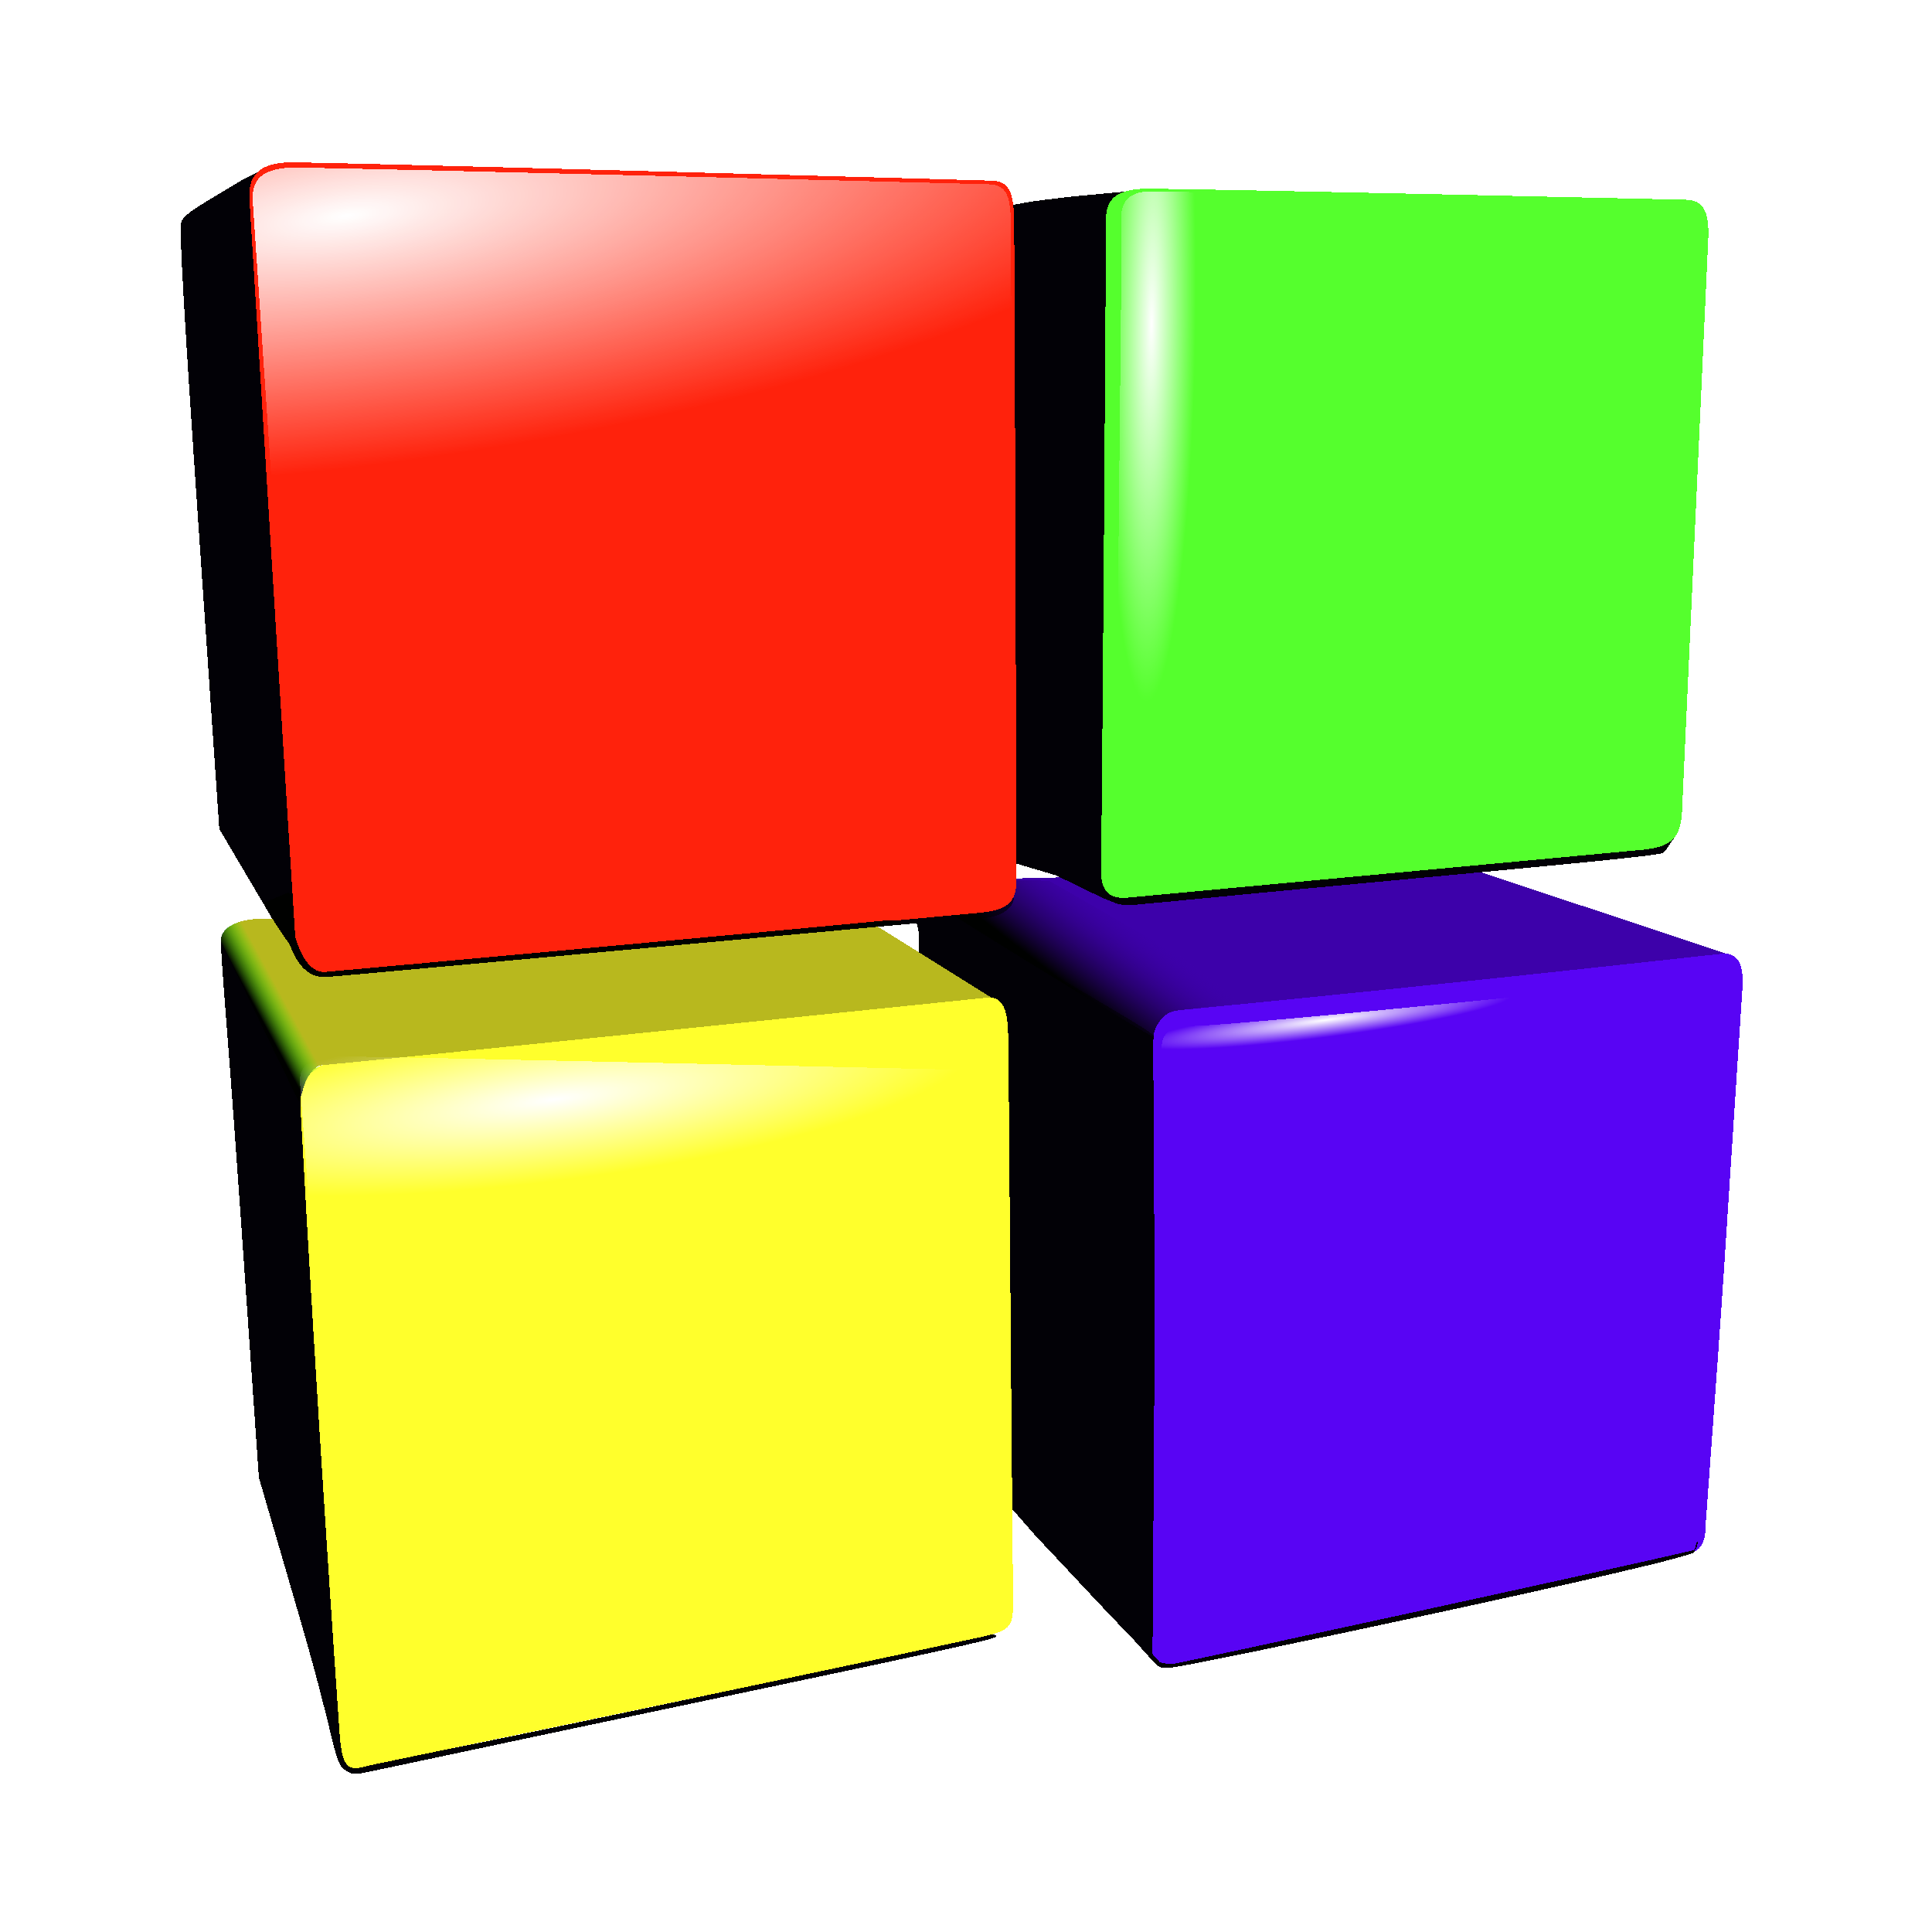
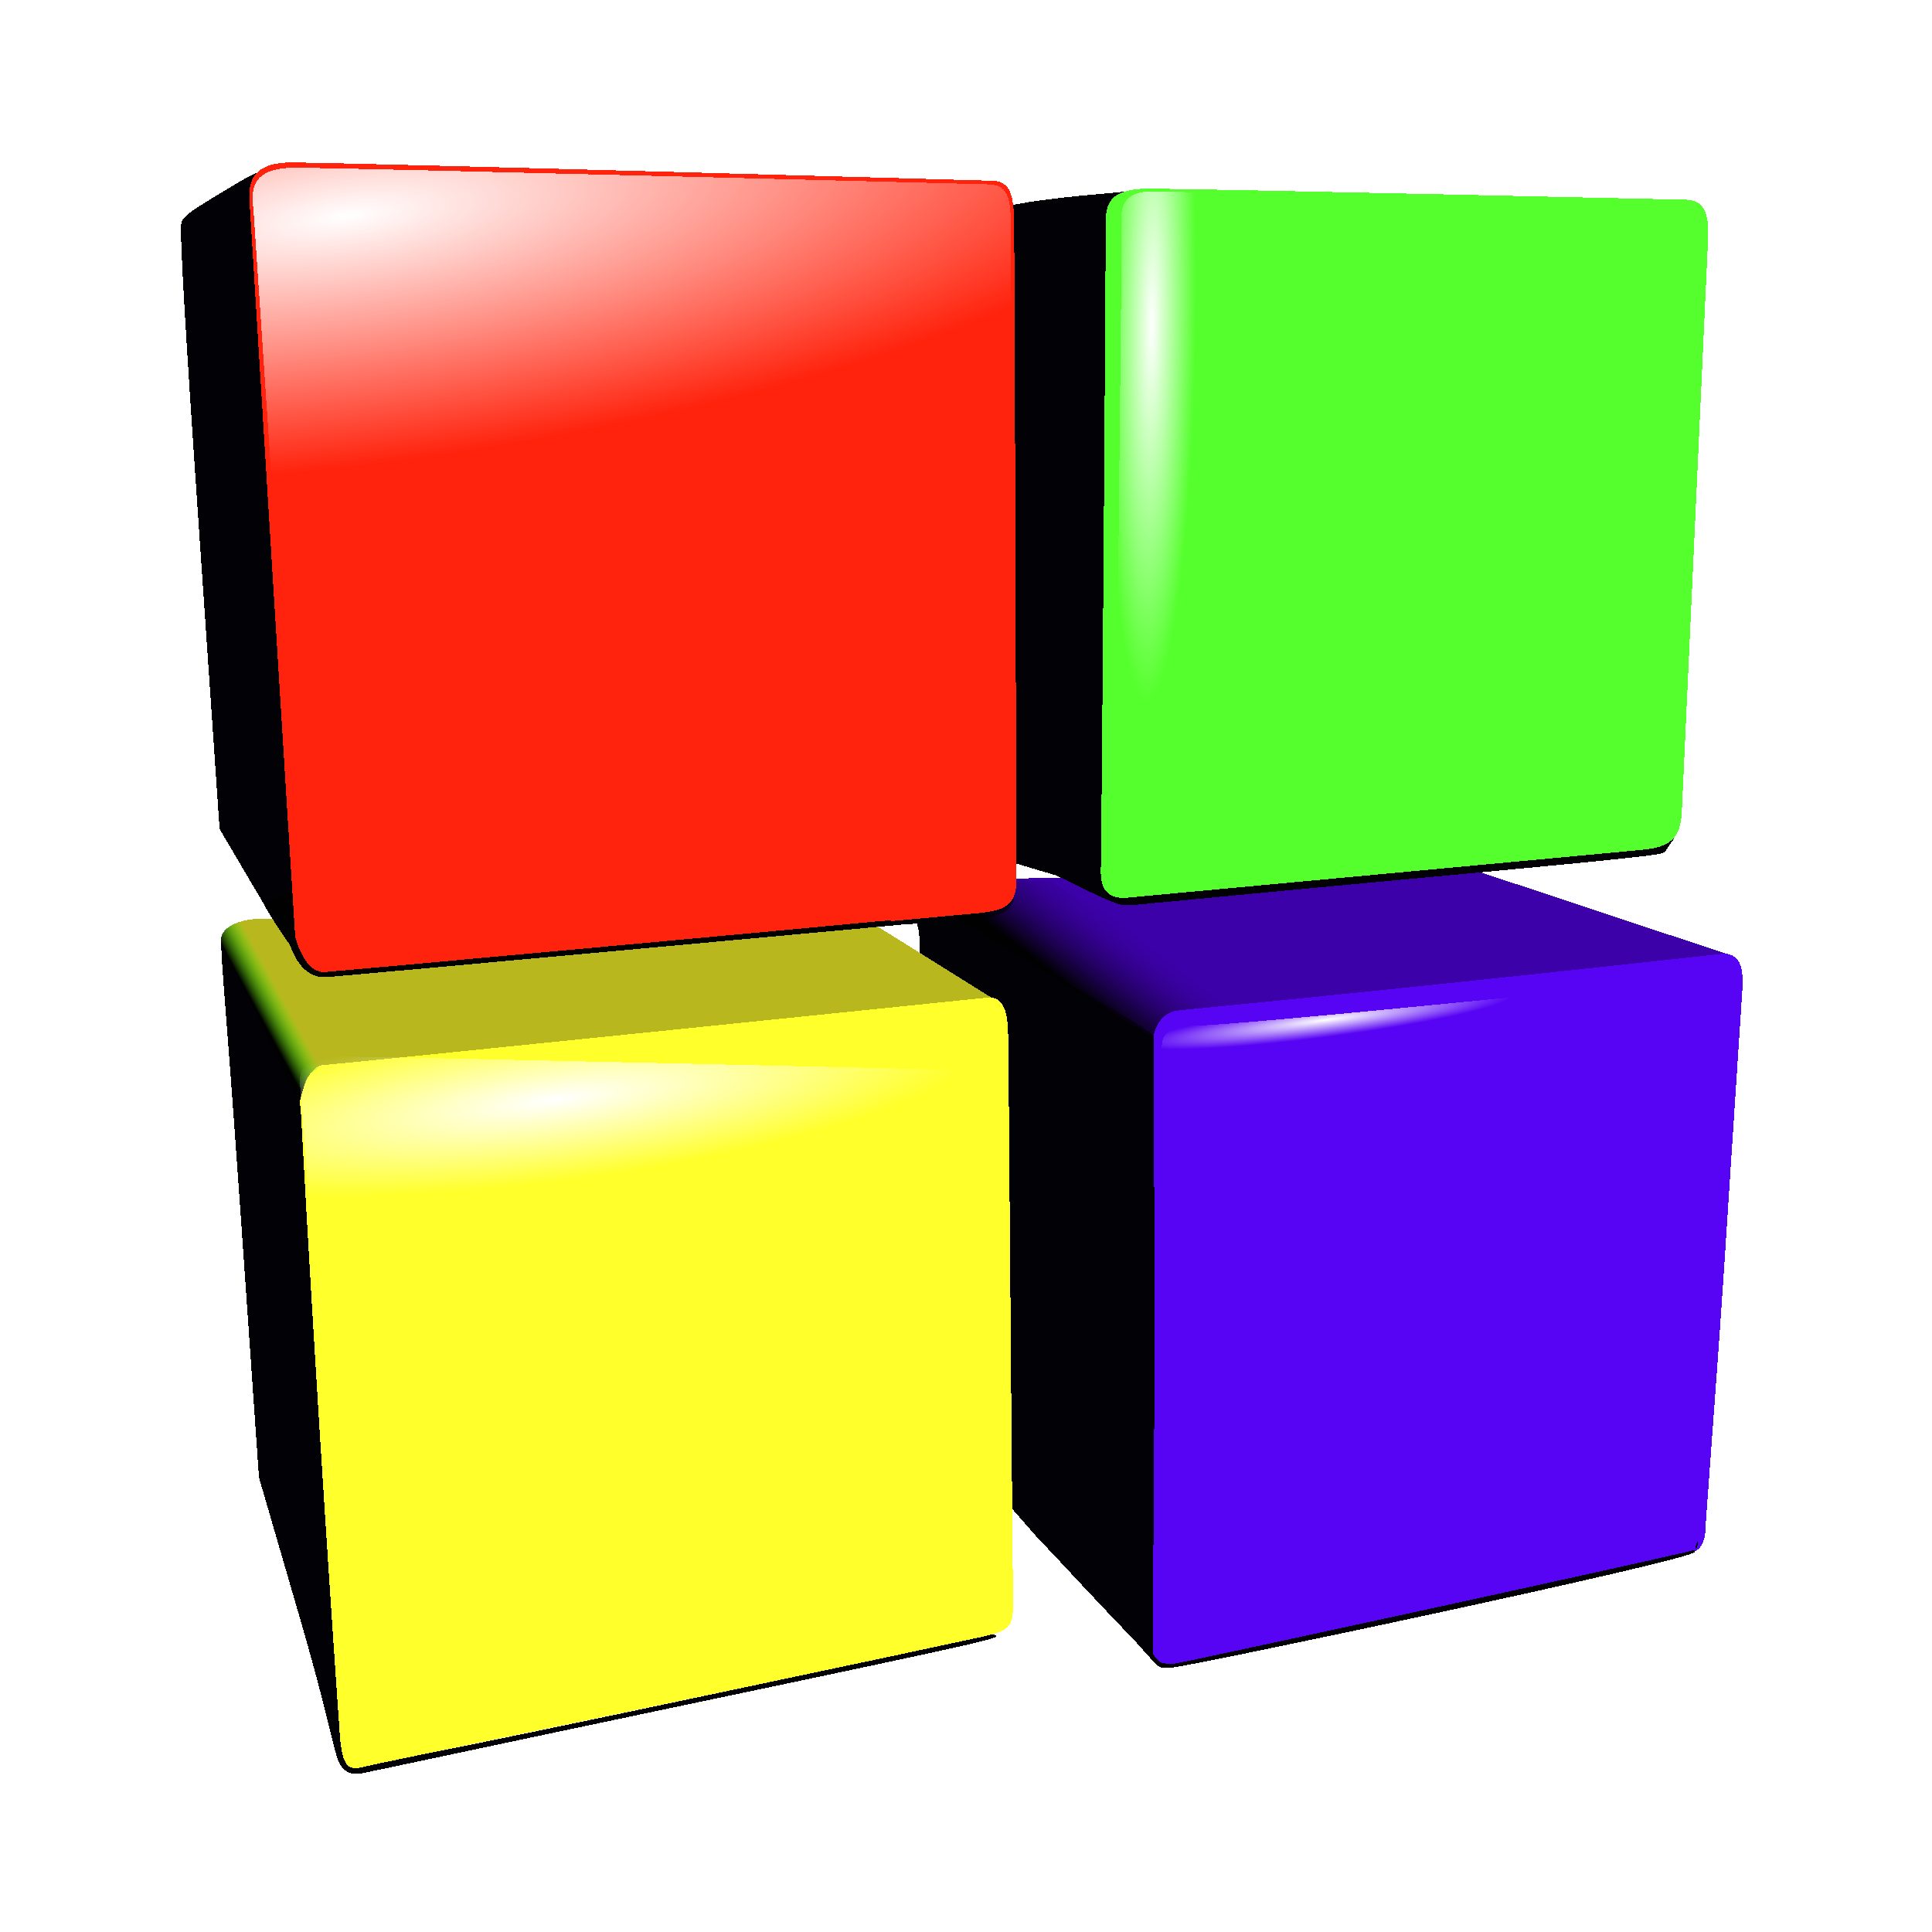
- <svg xmlns="http://www.w3.org/2000/svg" xmlns:xlink="http://www.w3.org/1999/xlink" width="32" height="32" viewBox="0 0 8.467 8.467" shape-rendering="crispEdges">
+ <svg xmlns="http://www.w3.org/2000/svg" xmlns:xlink="http://www.w3.org/1999/xlink" width="32" height="32" shape-rendering="crispEdges" version="1.1" viewBox="0 0 8.467 8.467">
  <defs>
-     <linearGradient xlink:href="#a" id="e" gradientUnits="userSpaceOnUse" gradientTransform="translate(-106.577 44.407)" x1="513.236" y1="342.127" x2="531.86" y2="317.98" />
-     <linearGradient id="a">
-       <stop offset="0" style="stop-color:#000100;stop-opacity:1" />
-       <stop offset="1" style="stop-color:#3d01aa;stop-opacity:0" />
+     <linearGradient id="e" x1="513.2" x2="531.9" y1="342.1" y2="318" gradientTransform="translate(-106.6 44.41)" gradientUnits="userSpaceOnUse">
+       <stop stop-color="#000100" offset="0" />
+       <stop stop-color="#3d01aa" stop-opacity="0" offset="1" />
    </linearGradient>
-     <linearGradient xlink:href="#b" id="f" gradientUnits="userSpaceOnUse" gradientTransform="translate(-107.132 44.407)" x1="259.742" y1="349.774" x2="251.401" y2="354.288" />
-     <linearGradient id="b">
-       <stop offset="0" style="stop-color:#0f0;stop-opacity:0" />
-       <stop offset="1" style="stop-color:#000100;stop-opacity:1" />
+     <linearGradient id="f" x1="259.7" x2="251.4" y1="349.8" y2="354.3" gradientTransform="translate(-107.1 44.41)" gradientUnits="userSpaceOnUse">
+       <stop stop-color="#0f0" stop-opacity="0" offset="0" />
+       <stop stop-color="#000100" offset="1" />
    </linearGradient>
    <linearGradient id="c">
-       <stop offset="0" style="stop-color:#fff;stop-opacity:1" />
-       <stop style="stop-color:#fff;stop-opacity:0" offset=".509" />
-       <stop offset="1" style="stop-color:#fff;stop-opacity:0" />
+       <stop stop-color="#fff" offset="0" />
+       <stop stop-color="#fff" stop-opacity="0" offset=".509" />
+       <stop stop-color="#fff" stop-opacity="0" offset="1" />
    </linearGradient>
    <linearGradient id="d">
-       <stop offset="0" style="stop-color:#fff;stop-opacity:1" />
-       <stop offset="1" style="stop-color:#fff;stop-opacity:0" />
+       <stop stop-color="#fff" offset="0" />
+       <stop stop-color="#fff" stop-opacity="0" offset="1" />
    </linearGradient>
-     <radialGradient xlink:href="#c" id="g" gradientUnits="userSpaceOnUse" gradientTransform="matrix(5.05059 -.64917 .21134 1.39172 -1581.796 200.915)" cx="342.688" cy="113.357" fx="342.688" fy="113.357" r="114.916" />
-     <radialGradient xlink:href="#c" id="h" gradientUnits="userSpaceOnUse" gradientTransform="matrix(-.06984 3.41317 -.17197 -.0032 499.214 -1038.188)" cx="277.935" cy="-297.529" fx="277.935" fy="-297.529" r="114.916" />
-     <radialGradient xlink:href="#d" id="i" gradientUnits="userSpaceOnUse" gradientTransform="matrix(.15673 .0021 -.01807 1.34657 424.059 -15.43)" cx="101.586" cy="138.84" fx="101.586" fy="138.84" r="92.157" />
-     <radialGradient xlink:href="#d" id="j" gradientUnits="userSpaceOnUse" gradientTransform="matrix(.02975 .23338 -1.2134 .15469 850.881 343.274)" cx="23.185" cy="503.217" fx="23.185" fy="503.217" r="113.251" />
-     <radialGradient xlink:href="#d" id="k" gradientUnits="userSpaceOnUse" gradientTransform="matrix(.00842 .06495 -.7117 .09224 856.078 377.63)" cx="-364.475" cy="503.541" fx="-364.475" fy="503.541" r="85.496" />
+     <radialGradient id="g" cx="342.7" cy="113.4" r="114.9" gradientTransform="matrix(5.051 -.6492 .2113 1.392 -1582 200.9)" gradientUnits="userSpaceOnUse" xlink:href="#c" />
+     <radialGradient id="h" cx="277.9" cy="-297.5" r="114.9" gradientTransform="matrix(-.06984 3.413 -.172 -.0032 499.2 -1038)" gradientUnits="userSpaceOnUse" xlink:href="#c" />
+     <radialGradient id="i" cx="101.6" cy="138.8" r="92.16" gradientTransform="matrix(.1567 .0021 -.01807 1.347 424.1 -15.43)" gradientUnits="userSpaceOnUse" xlink:href="#d" />
+     <radialGradient id="j" cx="23.18" cy="503.2" r="113.3" gradientTransform="matrix(.02975 .2334 -1.213 .1547 850.9 343.3)" gradientUnits="userSpaceOnUse" xlink:href="#d" />
+     <radialGradient id="k" cx="-364.5" cy="503.5" r="85.5" gradientTransform="matrix(.00842 .06495 -.7117 .09224 856.1 377.6)" gradientUnits="userSpaceOnUse" xlink:href="#d" />
  </defs>
-   <g style="stroke-width:.748;shape-rendering:crispEdges">
-     <path style="opacity:.99;fill:#5702f4;fill-opacity:1;fill-rule:evenodd;stroke:none;stroke-width:.748px;stroke-linecap:butt;stroke-linejoin:miter;stroke-opacity:1" d="M437.333 410.952c-.294-4.808.575-13.255 9.493-14.211 78.395-8.372 171.97-18.438 171.97-18.438 8.368 0 13.635-1.195 12.747 12.184-7.222 108.852-5.043 80.88-11.982 174.69.05 7.752-2.175 9.637-5.507 10.375-85.302 18.885-48.94 11.38-166.341 36.36-6.854 1.444-10.622 4.014-10.55-9.972.588-114.953.295-66.735.17-190.988z" transform="matrix(.01334 0 0 .01334 -.789 -.871)" />
-     <path d="M437.965 405.961s1.131-8.06 8.188-8.743c88.964-8.596 179.849-18.734 179.849-18.734l-84.513-28.032-168.47 3.886s-16.825 1.115-13.044 3.608c30.698 20.238 78.268 48.293 77.99 48.015z" style="opacity:1;fill:#3d01aa;fill-opacity:1;fill-rule:evenodd;stroke:none;stroke-width:.748px;stroke-linecap:butt;stroke-linejoin:miter;stroke-opacity:1" transform="matrix(.01334 0 0 .01334 -.789 -.871)" />
-     <path d="M171.761 646.177c-2.99-2.969-2.69-10.045-14.189-49.528L144.19 550.7l-6.122-87.865c-5.663-81.29-7.229-88.243-5.755-90.493.877-1.338 2.706-2.911 2.91-2.898.399.027 6.162 11.838 12.025 25.437 8.206 19.03 10.669 24.928 10.692 28.391.017 2.475 2.532 42.234 5.59 87.334 3.056 45.1 6.252 92.35 7.1 105 .85 12.65 1.677 24.065 2.036 25.316.254.884 3.144 4.981 6.86 4.176 19.243-4.168-13.379 3.757 133.818-27.52 45.85-9.742 70.936-17.054 72.564-15.26 1.069 1.178 10.204-.422-107.7 24.338-53.558 11.248-99.31 21.102-100.577 21.235-1.862.197-3.397.506-5.87-1.715zm260.15-41.82a1484.999 1484.999 0 0 1-16.83-17.75c-4.6-4.95-11.565-12.375-15.477-16.5l-8.777-9.997-2.173-79.645c.045-78.464-2.255-82.233-4.017-84.183-1.015-1.122-3.384-2.999-11.032-7.562l-12.518-8.852v-6.431c0-2.316-.77-4.7-.79-4.7-5.591.16-3.87.063-8.25.429-12.404 1.034-127.881 12.064-184.209 16.941-9.701.84-5.37 4.071-27.52-33l-9.126-15.5-6.752-98.232c-4.778-69.523-6.468-99.038-5.782-100.988.949-2.7 4.317-4.517 18.79-13.235 7.318-4.407 14.735-6.244 13.02-6.03-2.592.323-5.24 55.146-1.4 114.525 3.84 59.378 7.496 116.06 8.124 125.96 1.243 19.595 1.955 21.699 7.77 22.97 3.555.777 223.554-18.07 225.447-20.922 2.08-3.135 2.5-.7.392 1.814-1.933 2.303-6.498 3.624-10.964 3.633-1.512.003-2.745.343-2.739.755.012.813 8.265 5.881 39.99 24.56 11.274 6.638 21.01 12.41 20.991 13.13-.201 7.452.327 44.513.372 102.093l-.676 101.033 2.344 2.62c1.788.736 3.664.606 4.515.606 1.265 0 147.291-31.668 170.953-37.364 1.864-.449 1.415-6.327.194.606-.47 2.67-167.254 37.966-171.779 37.966-4.774 0-2.638 1.723-12.091-8.75zm-8.879-243.407c-2.75-1.095-9.988-4.698-16.764-8.007l-17.314-5.183.319-107.383.318-107.383 7.496-1.31c1.375-.262 6.775-.969 12-1.57 5.225-.602 16.48-1.52 18.295-1.74 2.789-.34 3.213-.129 2.74 1.364-.96 3.022-6.876 36.52-7.175 132.577l-.288 92.708 2.203 2.345 2.203 2.345 15.261-1.332c76.083-6.64 164.256-15.87 165.641-16.95 1.451-1.133 1.472-1.077.202.54-.78.992-1.68 2.96-2.68 3.496-1.937 1.037-30.684 3.664-115.902 11.607-29.15 2.717-42.853 4.13-57 5.403-5.498.5-6.303-.232-9.555-1.527z" style="fill:#020106;stroke-width:.748" transform="matrix(.01334 0 0 .01334 -.789 -.871)" />
-     <path d="M157.846 428.993c-.295-4.808.575-13.256 9.493-14.212 78.395-8.372 215.266-22.046 215.266-22.046 5.593 0 7.556 2.944 7.752 12.462.22 10.603.785 99.476 1.617 186.902.05 7.752-1.359 9.011-10.224 10.93-34.814 7.536-81.69 17.486-199.647 41.91-6.854 1.445-10.402 4.258-11.383-9.97-1.07-15.316-7.476-106.702-12.874-205.976z" style="opacity:1;fill:#ffff2c;fill-opacity:1;fill-rule:evenodd;stroke:none;stroke-width:.748px;stroke-linecap:butt;stroke-linejoin:miter;stroke-opacity:1" transform="matrix(.01334 0 0 .01334 -.789 -.871)" />
-     <path style="opacity:1;fill:url(#e);fill-opacity:1;fill-rule:evenodd;stroke:none;stroke-width:.748px;stroke-linecap:butt;stroke-linejoin:miter;stroke-opacity:1" d="M437.965 405.961s1.138-7.99 8.188-8.743c12.917-1.38 16.375-2.22 26.367-3.053.376.176-68.693-39.55-68.693-39.55l-30.807-.277s-16.826 1.115-13.045 3.608c30.698 20.238 78.268 48.293 77.99 48.015z" transform="matrix(.01334 0 0 .01334 -.789 -.871)" />
-     <path style="fill:#b8b81e;fill-opacity:1;fill-rule:evenodd;stroke:none;stroke-width:.748px;stroke-linecap:butt;stroke-linejoin:miter;stroke-opacity:1" d="M157.86 426.406s1.957-10.919 7.369-11.196c4.592-.236 219.448-22.294 219.448-22.294l-43.575-27.199-193.448 1.388s-15.3-1.087-15.911 7.405c-.027.367 26.394 52.173 26.117 51.896z" transform="matrix(.01334 0 0 .01334 -.789 -.871)" />
-     <path style="fill:#000100;fill-opacity:1;fill-rule:evenodd;stroke:none;stroke-width:.748px;stroke-linecap:butt;stroke-linejoin:miter;stroke-opacity:1" d="M145.609 361.996s5.986 10.892 13.836 20.214l11.775-8.635-17.27-15.112z" transform="matrix(.01334 0 0 .01334 -.789 -.871)" />
-     <path style="fill:#ff220c;fill-opacity:1;fill-rule:evenodd;stroke:none;stroke-width:.748px;stroke-linecap:butt;stroke-linejoin:miter;stroke-opacity:1" d="M141.193 132.575c-.294-4.808-1.472-14.032 13.934-13.934 21.98.139 229.42 5.986 229.42 5.986 5.594 0 7.556 2.944 7.753 12.462.22 10.603.785 217.155.785 217.155 0 7.752-3.14 10.046-12.168 10.93-11.778 1.151-213.524 19.428-213.524 19.428-4.121.393-10.401.65-11.383-13.579-1.07-15.315-14.414-231.874-14.817-238.448z" transform="matrix(.01334 0 0 .01334 -.789 -.871)" />
-     <path style="fill:url(#f);fill-opacity:1;fill-rule:evenodd;stroke:none;stroke-width:.15;stroke-linecap:butt;stroke-linejoin:miter;stroke-miterlimit:4;stroke-dasharray:none;stroke-opacity:1" d="M172.876 414.389c-13.877 1.526-12.557 3.924-15.435 12.99-.043.136-25.723-52.771-25.723-52.771s-1.661-8.539 18.687-7.428c.021 0 22.472 47.209 22.472 47.209z" transform="matrix(.01334 0 0 .01334 -.789 -.871)" />
-     <path d="M422.425 141.407c0-6.967-1.08-14.229 14.326-14.13 21.98.138 176.04 3.63 176.04 3.63 5.593 0 7.989 3.344 7.555 12.855-.564 12.369-8.635 188.501-8.635 188.501-.49 8.636-3.925 11.322-12.953 12.206-11.777 1.152-167.796 15.602-167.796 15.602-3.435.392-10.304 1.238-10.108-8.87.299-15.35 1.679-198.51 1.57-209.794z" style="opacity:1;fill:#55ff2d;fill-opacity:1;fill-rule:evenodd;stroke:none;stroke-width:.748px;stroke-linecap:butt;stroke-linejoin:miter;stroke-opacity:1" transform="matrix(.01334 0 0 .01334 -.789 -.871)" />
-     <path d="M142.294 133.068c-.292-4.384-1.46-12.796 13.81-12.706 21.787.126 227.4 5.458 227.4 5.458 5.544 0 7.49 2.685 7.684 11.364.219 9.669.778 198.024.778 198.024 0 7.07-3.112 9.162-12.06 9.967-11.674 1.05-211.643 17.717-211.643 17.717-4.085.358-10.31.593-11.283-12.382-1.061-13.967-14.287-211.447-14.686-217.442z" style="fill:url(#g);fill-opacity:1;fill-rule:evenodd;stroke:none;stroke-width:.748px;stroke-linecap:butt;stroke-linejoin:miter;stroke-opacity:1" transform="matrix(.01334 0 0 .01334 -.789 -.871)" />
-     <path style="fill:url(#h);fill-opacity:1;fill-rule:evenodd;stroke:none;stroke-width:.748px;stroke-linecap:butt;stroke-linejoin:miter;stroke-opacity:1" d="M424.279 141.395c-.292-4.385-1.46-12.796 13.811-12.707 21.786.126 227.4 5.458 227.4 5.458 5.543 0 7.489 2.685 7.683 11.365.22 9.668.778 198.024.778 198.024 0 7.069-3.112 9.161-12.06 9.966-11.674 1.051-211.643 17.718-211.643 17.718-4.085.358-10.31.592-11.283-12.383-1.061-13.966-14.287-211.447-14.686-217.441z" transform="matrix(.01334 0 0 .01334 -.789 -.871)" />
-     <path style="fill:#000100;fill-opacity:1;fill-rule:evenodd;stroke:none;stroke-width:.748px;stroke-linecap:butt;stroke-linejoin:miter;stroke-opacity:1" d="M155.702 371.268s2.776 13.877 10.27 13.322c7.493-.555 173.742-15.82 181.514-16.653 7.771-.832 7.771 1.11 7.771 1.11s-177.906 16.376-188.73 17.208c-10.825.833-13.322-14.987-13.322-14.987z" transform="matrix(.01334 0 0 .01334 -.789 -.871)" />
-     <path style="fill:url(#i);fill-opacity:1;fill-rule:evenodd;stroke:none;stroke-width:.748px;stroke-linecap:butt;stroke-linejoin:miter;stroke-opacity:1" d="M427.572 139.56c-.215-3.943-1.076-11.508 10.19-11.427 16.074.113 167.776 4.909 167.776 4.909 4.09 0 5.526 2.414 5.67 10.22.16 8.696.573 178.091.573 178.091 0 6.358-2.296 8.24-8.898 8.964-8.613.945-156.15 15.934-156.15 15.934-3.015.322-19.82 2.198-20.537-9.471-.783-12.56 1.67-191.828 1.376-197.22z" transform="matrix(.01334 0 0 .01334 -.789 -.871)" />
-     <path d="M157.823 422.661c-.265-3.562-1.323-10.395 12.522-10.323 19.753.103 206.178 4.435 206.178 4.435 5.026 0 6.79 2.18 6.966 9.232.199 7.855.706 160.877.706 160.877 0 5.743-2.822 7.442-10.935 8.097-10.585.853-191.892 14.393-191.892 14.393-3.703.291-9.347.482-10.23-10.06-.962-11.346-12.953-171.78-13.315-176.65z" style="fill:url(#j);fill-opacity:1;fill-rule:evenodd;stroke:none;stroke-width:.748px;stroke-linecap:butt;stroke-linejoin:miter;stroke-opacity:1" transform="matrix(.01334 0 0 .01334 -.789 -.871)" />
-     <path style="fill:url(#k);fill-opacity:1;fill-rule:evenodd;stroke:none;stroke-width:.748px;stroke-linecap:butt;stroke-linejoin:miter;stroke-opacity:1" d="M440.887 411.74c-.2-3.242-.999-9.46 9.453-9.393 14.912.093 170.082-15.949 170.082-15.949 3.794 0 5.126 1.985 5.259 8.4.15 7.148-13.9 166.364-13.9 166.364 0 5.225-2.13 6.772-8.255 7.367-7.99.777-149.305 34.19-149.305 34.19-9.457 16.918-7.057.438-7.722-9.153-.727-10.324-5.34-177.395-5.612-181.827z" transform="matrix(.01334 0 0 .01334 -.789 -.871)" />
+   <g shape-rendering="crispEdges" stroke-width=".748">
+     <path transform="matrix(.01334 0 0 .01334 -.789 -.871)" d="m437.3 411c-0.294-4.808 0.575-13.26 9.493-14.21 78.4-8.372 172-18.44 172-18.44 8.368 0 13.64-1.195 12.75 12.18-7.222 108.9-5.043 80.88-11.98 174.7 0.05 7.752-2.175 9.637-5.507 10.38-85.3 18.88-48.94 11.38-166.3 36.36-6.854 1.444-10.62 4.014-10.55-9.972 0.588-115 0.295-66.74 0.17-191z" fill="#5702f4" fill-rule="evenodd" opacity=".99" />
+     <path transform="matrix(.01334 0 0 .01334 -.789 -.871)" d="m438 406s1.131-8.06 8.188-8.743c88.96-8.596 179.8-18.73 179.8-18.73l-84.51-28.03-168.5 3.886s-16.82 1.115-13.04 3.608c30.7 20.24 78.27 48.29 77.99 48.02z" fill="#3d01aa" fill-rule="evenodd" />
+     <path transform="matrix(.01334 0 0 .01334 -.789 -.871)" d="m171.8 646.2c-2.99-2.969-2.69-10.04-14.19-49.53l-13.38-45.95-6.122-87.86c-5.663-81.29-7.229-88.24-5.755-90.49 0.877-1.338 2.706-2.911 2.91-2.898 0.399 0.027 6.162 11.84 12.02 25.44 8.206 19.03 10.67 24.93 10.69 28.39 0.017 2.475 2.532 42.23 5.59 87.33 3.056 45.1 6.252 92.35 7.1 105 0.85 12.65 1.677 24.06 2.036 25.32 0.254 0.884 3.144 4.981 6.86 4.176 19.24-4.168-13.38 3.757 133.8-27.52 45.85-9.742 70.94-17.05 72.56-15.26 1.069 1.178 10.2-0.422-107.7 24.34-53.56 11.25-99.31 21.1-100.6 21.24-1.862 0.197-3.397 0.506-5.87-1.715zm260.2-41.82a1485 1485 0 0 1-16.83-17.75c-4.6-4.95-11.56-12.38-15.48-16.5l-8.777-9.997-2.173-79.64c0.045-78.46-2.255-82.23-4.017-84.18-1.015-1.122-3.384-2.999-11.03-7.562l-12.52-8.852v-6.431c0-2.316-0.77-4.7-0.79-4.7-5.591 0.16-3.87 0.063-8.25 0.429-12.4 1.034-127.9 12.06-184.2 16.94-9.701 0.84-5.37 4.071-27.52-33l-9.126-15.5-6.752-98.23c-4.778-69.52-6.468-99.04-5.782-101 0.949-2.7 4.317-4.517 18.79-13.24 7.318-4.407 14.74-6.244 13.02-6.03-2.592 0.323-5.24 55.15-1.4 114.5 3.84 59.38 7.496 116.1 8.124 126 1.243 19.6 1.955 21.7 7.77 22.97 3.555 0.777 223.6-18.07 225.4-20.92 2.08-3.135 2.5-0.7 0.392 1.814-1.933 2.303-6.498 3.624-10.96 3.633-1.512 3e-3 -2.745 0.343-2.739 0.755 0.012 0.813 8.265 5.881 39.99 24.56 11.27 6.638 21.01 12.41 20.99 13.13-0.201 7.452 0.327 44.51 0.372 102.1l-0.676 101 2.344 2.62c1.788 0.736 3.664 0.606 4.515 0.606 1.265 0 147.3-31.67 171-37.36 1.864-0.449 1.415-6.327 0.194 0.606-0.47 2.67-167.3 37.97-171.8 37.97-4.774 0-2.638 1.723-12.09-8.75zm-8.879-243.4c-2.75-1.095-9.988-4.698-16.76-8.007l-17.31-5.183 0.319-107.4 0.318-107.4 7.496-1.31c1.375-0.262 6.775-0.969 12-1.57 5.225-0.602 16.48-1.52 18.3-1.74 2.789-0.34 3.213-0.129 2.74 1.364-0.96 3.022-6.876 36.52-7.175 132.6l-0.288 92.71 4.406 4.69 15.26-1.332c76.08-6.64 164.3-15.87 165.6-16.95 1.451-1.133 1.472-1.077 0.202 0.54-0.78 0.992-1.68 2.96-2.68 3.496-1.937 1.037-30.68 3.664-115.9 11.61-29.15 2.717-42.85 4.13-57 5.403-5.498 0.5-6.303-0.232-9.555-1.527z" fill="#020106" stroke-width=".748" />
+     <g fill-rule="evenodd">
+       <path transform="matrix(.01334 0 0 .01334 -.789 -.871)" d="m157.8 429c-0.295-4.808 0.575-13.26 9.493-14.21 78.4-8.372 215.3-22.05 215.3-22.05 5.593 0 7.556 2.944 7.752 12.46 0.22 10.6 0.785 99.48 1.617 186.9 0.05 7.752-1.359 9.011-10.22 10.93-34.81 7.536-81.69 17.49-199.6 41.91-6.854 1.445-10.4 4.258-11.38-9.97-1.07-15.32-7.476-106.7-12.87-206z" fill="#ffff2c" />
+       <path transform="matrix(.01334 0 0 .01334 -.789 -.871)" d="m438 406s1.138-7.99 8.188-8.743c12.92-1.38 16.38-2.22 26.37-3.053 0.376 0.176-68.69-39.55-68.69-39.55l-30.81-0.277s-16.83 1.115-13.04 3.608c30.7 20.24 78.27 48.29 77.99 48.02z" fill="url(#e)" />
+       <path transform="matrix(.01334 0 0 .01334 -.789 -.871)" d="m157.9 426.4s1.957-10.92 7.369-11.2c4.592-0.236 219.4-22.29 219.4-22.29l-43.58-27.2-193.4 1.388s-15.3-1.087-15.91 7.405c-0.027 0.367 26.39 52.17 26.12 51.9z" fill="#b8b81e" />
+       <path transform="matrix(.01334 0 0 .01334 -.789 -.871)" d="m145.6 362s5.986 10.89 13.84 20.21l11.78-8.635-17.27-15.11z" fill="#000100" />
+       <path transform="matrix(.01334 0 0 .01334 -.789 -.871)" d="m141.2 132.6c-0.294-4.808-1.472-14.03 13.93-13.93 21.98 0.139 229.4 5.986 229.4 5.986 5.594 0 7.556 2.944 7.753 12.46 0.22 10.6 0.785 217.2 0.785 217.2 0 7.752-3.14 10.05-12.17 10.93-11.78 1.151-213.5 19.43-213.5 19.43-4.121 0.393-10.4 0.65-11.38-13.58-1.07-15.32-14.41-231.9-14.82-238.4z" fill="#ff220c" />
+       <path transform="matrix(.01334 0 0 .01334 -.789 -.871)" d="m172.9 414.4c-13.88 1.526-12.56 3.924-15.44 12.99-0.043 0.136-25.72-52.77-25.72-52.77s-1.661-8.539 18.69-7.428c0.021 0 22.47 47.21 22.47 47.21z" fill="url(#f)" />
+       <path transform="matrix(.01334 0 0 .01334 -.789 -.871)" d="m422.4 141.4c0-6.967-1.08-14.23 14.33-14.13 21.98 0.138 176 3.63 176 3.63 5.593 0 7.989 3.344 7.555 12.86-0.564 12.37-8.635 188.5-8.635 188.5-0.49 8.636-3.925 11.32-12.95 12.21-11.78 1.152-167.8 15.6-167.8 15.6-3.435 0.392-10.3 1.238-10.11-8.87 0.299-15.35 1.679-198.5 1.57-209.8z" fill="#55ff2d" />
+       <path transform="matrix(.01334 0 0 .01334 -.789 -.871)" d="m142.3 133.1c-0.292-4.384-1.46-12.8 13.81-12.71 21.79 0.126 227.4 5.458 227.4 5.458 5.544 0 7.49 2.685 7.684 11.36 0.219 9.669 0.778 198 0.778 198 0 7.07-3.112 9.162-12.06 9.967-11.67 1.05-211.6 17.72-211.6 17.72-4.085 0.358-10.31 0.593-11.28-12.38-1.061-13.97-14.29-211.4-14.69-217.4z" fill="url(#g)" />
+       <path transform="matrix(.01334 0 0 .01334 -.789 -.871)" d="m424.3 141.4c-0.292-4.385-1.46-12.8 13.81-12.71 21.79 0.126 227.4 5.458 227.4 5.458 5.543 0 7.489 2.685 7.683 11.36 0.22 9.668 0.778 198 0.778 198 0 7.069-3.112 9.161-12.06 9.966-11.67 1.051-211.6 17.72-211.6 17.72-4.085 0.358-10.31 0.592-11.28-12.38-1.061-13.97-14.29-211.4-14.69-217.4z" fill="url(#h)" />
+       <path transform="matrix(.01334 0 0 .01334 -.789 -.871)" d="m155.7 371.3s2.776 13.88 10.27 13.32c7.493-0.555 173.7-15.82 181.5-16.65 7.771-0.832 7.771 1.11 7.771 1.11s-177.9 16.38-188.7 17.21c-10.82 0.833-13.32-14.99-13.32-14.99z" fill="#000100" />
+       <path transform="matrix(.01334 0 0 .01334 -.789 -.871)" d="m427.6 139.6c-0.215-3.943-1.076-11.51 10.19-11.43 16.07 0.113 167.8 4.909 167.8 4.909 4.09 0 5.526 2.414 5.67 10.22 0.16 8.696 0.573 178.1 0.573 178.1 0 6.358-2.296 8.24-8.898 8.964-8.613 0.945-156.2 15.93-156.2 15.93-3.015 0.322-19.82 2.198-20.54-9.471-0.783-12.56 1.67-191.8 1.376-197.2z" fill="url(#i)" />
+       <path transform="matrix(.01334 0 0 .01334 -.789 -.871)" d="m157.8 422.7c-0.265-3.562-1.323-10.4 12.52-10.32 19.75 0.103 206.2 4.435 206.2 4.435 5.026 0 6.79 2.18 6.966 9.232 0.199 7.855 0.706 160.9 0.706 160.9 0 5.743-2.822 7.442-10.94 8.097-10.58 0.853-191.9 14.39-191.9 14.39-3.703 0.291-9.347 0.482-10.23-10.06-0.962-11.35-12.95-171.8-13.32-176.6z" fill="url(#j)" />
+       <path transform="matrix(.01334 0 0 .01334 -.789 -.871)" d="m440.9 411.7c-0.2-3.242-0.999-9.46 9.453-9.393 14.91 0.093 170.1-15.95 170.1-15.95 3.794 0 5.126 1.985 5.259 8.4 0.15 7.148-13.9 166.4-13.9 166.4 0 5.225-2.13 6.772-8.255 7.367-7.99 0.777-149.3 34.19-149.3 34.19-9.457 16.92-7.057 0.438-7.722-9.153-0.727-10.32-5.34-177.4-5.612-181.8z" fill="url(#k)" />
+     </g>
  </g>
</svg>
